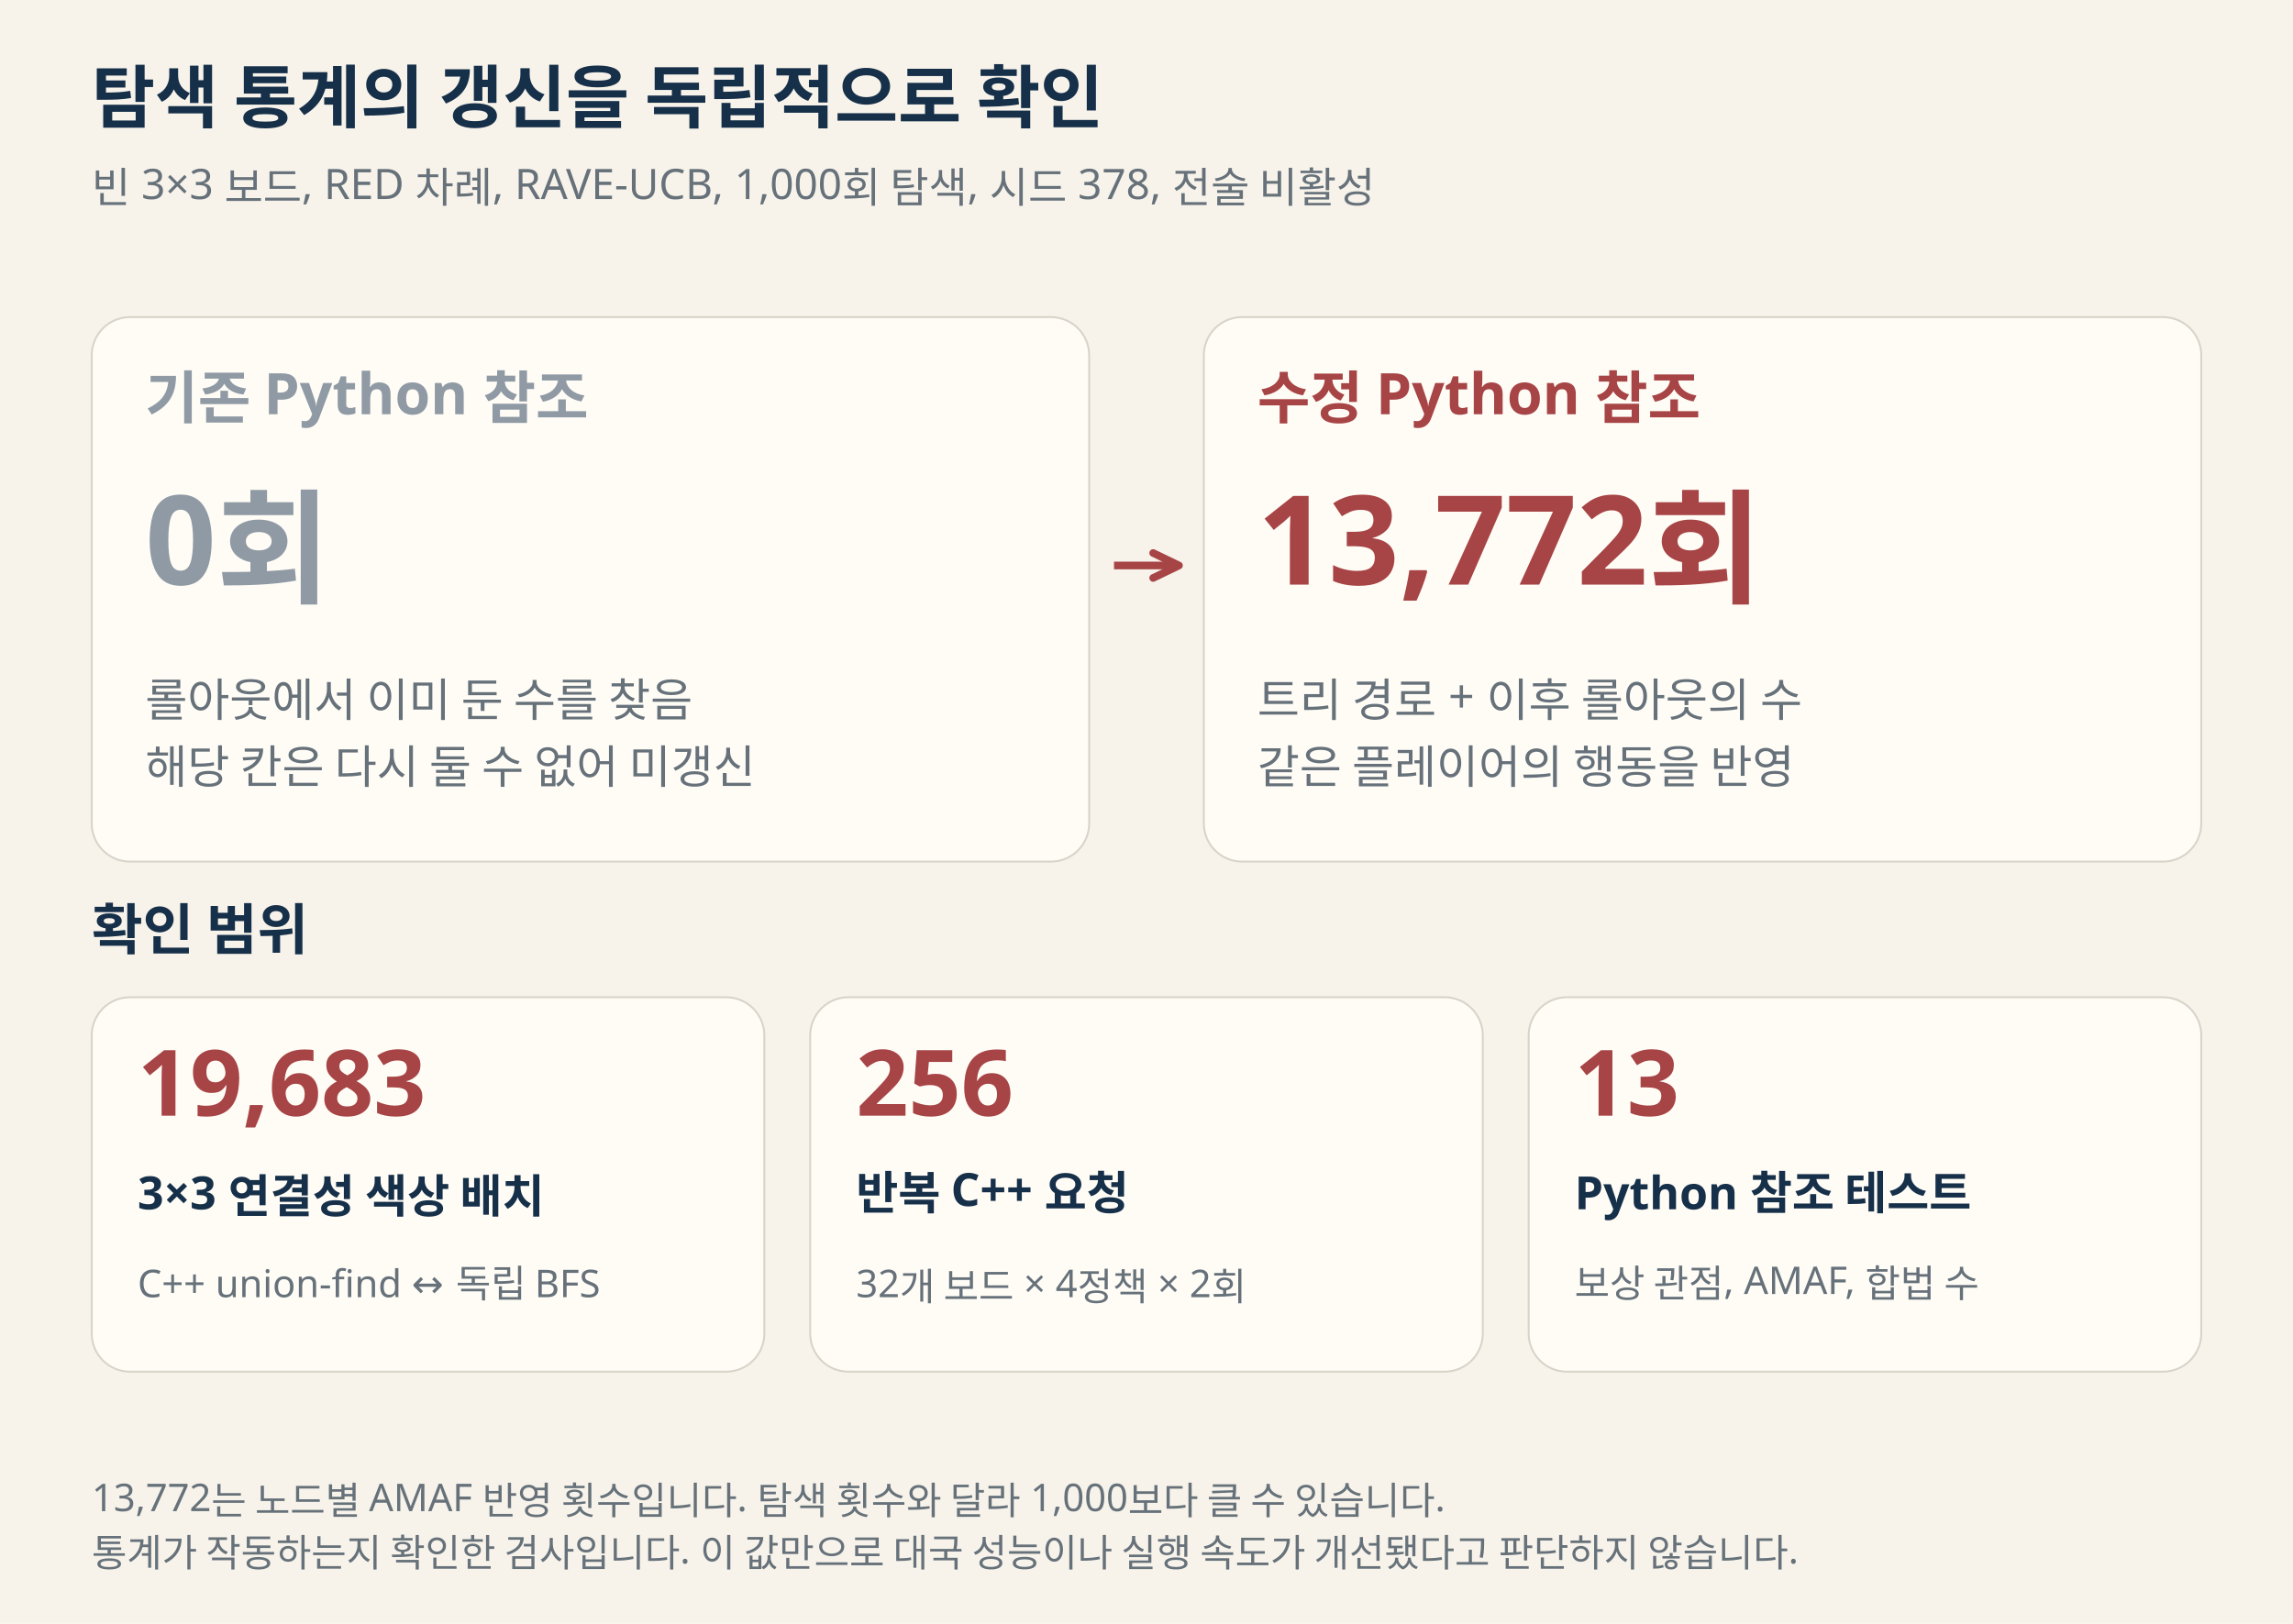
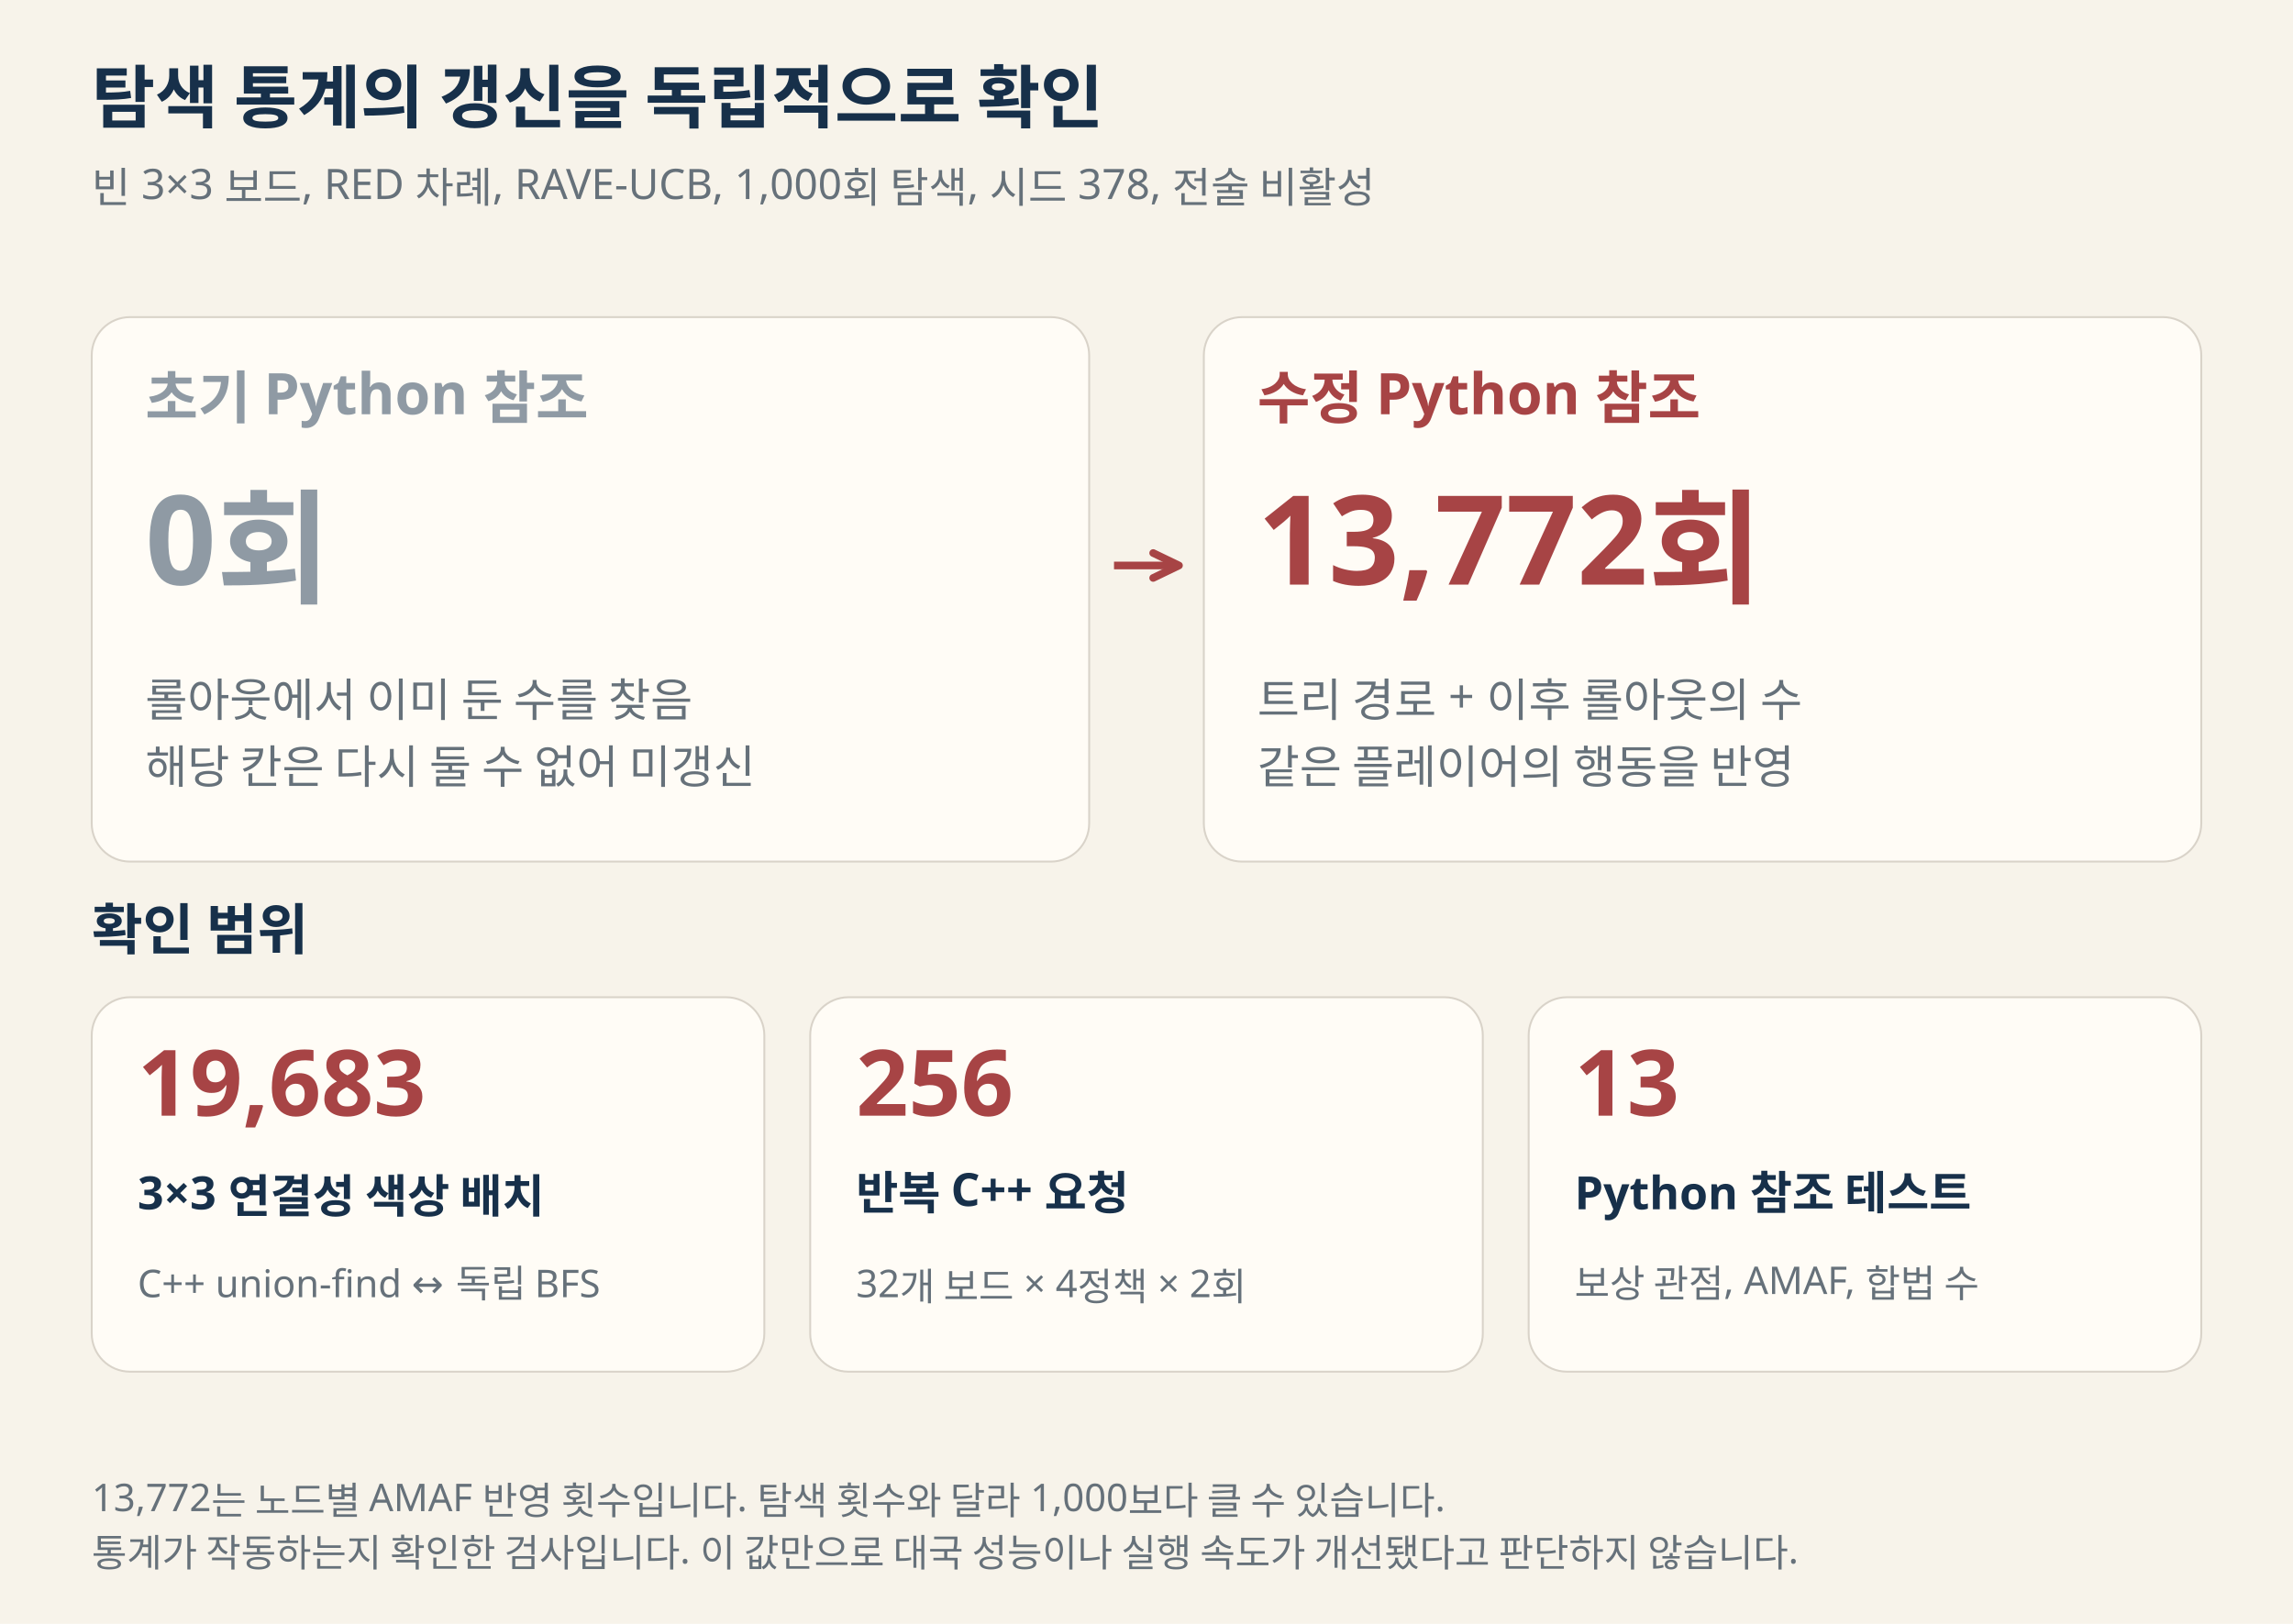
<svg xmlns="http://www.w3.org/2000/svg" width="1200" height="850" viewBox="0 0 1200 850" role="img" aria-labelledby="title desc">
  <style>text{font-family:'Noto Sans KR', 'Malgun Gothic', 'Apple SD Gothic Neo', sans-serif;font-variant-numeric:tabular-nums}</style>
  <rect x="0" y="0" width="1200" height="850" fill="#F7F3EA" rx="0" stroke-width="1" />
  <text x="48" y="64" fill="#17304A" font-size="36" font-weight="750" text-anchor="start">탐색 통계의 갱신을 독립적으로 확인</text>
  <text x="48" y="106" fill="#66717A" font-size="22" font-weight="400" text-anchor="start">빈 3×3 보드, RED 차례, RAVE-UCB, 1,000회 탐색, 시드 378, 전술 비활성</text>
  <rect x="48" y="166" width="522" height="285" fill="#FFFCF6" rx="20" stroke="#D9D3C9" stroke-width="1" />
-   <text x="76" y="219" fill="#8F9AA4" font-size="30" font-weight="750" text-anchor="start">기존 Python 참조</text>
+   <text x="76" y="219" fill="#8F9AA4" font-size="30" font-weight="750" text-anchor="start">초기 Python 참조</text>
  <text x="76" y="306" fill="#8F9AA4" font-size="65" font-weight="750" text-anchor="start">0회</text>
  <text x="76" y="375" fill="#66717A" font-size="24" font-weight="400" text-anchor="start">롤아웃에서 이미 둔 수를 찾음</text>
  <text x="76" y="410" fill="#66717A" font-size="24" font-weight="400" text-anchor="start">해당 칸은 다시 둘 수 없어 미갱신</text>
  <rect x="630" y="166" width="522" height="285" fill="#FFFCF6" rx="20" stroke="#D9D3C9" stroke-width="1" />
  <text x="658" y="219" fill="#A74445" font-size="30" font-weight="750" text-anchor="start">수정 Python 참조</text>
  <text x="658" y="306" fill="#A74445" font-size="65" font-weight="750" text-anchor="start">13,772회</text>
  <text x="658" y="375" fill="#66717A" font-size="24" font-weight="400" text-anchor="start">트리 경로 + 이후 롤아웃의 수</text>
  <text x="658" y="410" fill="#66717A" font-size="24" font-weight="400" text-anchor="start">같은 플레이어의 행동을 반영</text>
  <line x1="583" y1="296" x2="617" y2="296" stroke="#A74445" stroke-width="4" />
  <path d="M603.493,302.524 L617.000,296.000 L603.493,289.476" fill="none" stroke="#A74445" stroke-width="4" stroke-linecap="round" stroke-linejoin="round" />
  <text x="48" y="497" fill="#17304A" font-size="29" font-weight="750" text-anchor="start">확인 범위</text>
  <rect x="48" y="522" width="352" height="196" fill="#FFFCF6" rx="20" stroke="#D9D3C9" stroke-width="1" />
  <text x="72" y="584" fill="#A74445" font-size="48" font-weight="750" text-anchor="start">19,683</text>
  <text x="72" y="633" fill="#17304A" font-size="24" font-weight="700" text-anchor="start">3×3 연결성 색상 배치</text>
  <text x="72" y="679" fill="#66717A" font-size="20" font-weight="400" text-anchor="start">C++ union-find ↔ 독립 BFS</text>
  <rect x="424" y="522" width="352" height="196" fill="#FFFCF6" rx="20" stroke="#D9D3C9" stroke-width="1" />
  <text x="448" y="584" fill="#A74445" font-size="48" font-weight="750" text-anchor="start">256</text>
  <text x="448" y="633" fill="#17304A" font-size="24" font-weight="700" text-anchor="start">반복 C++ 요청</text>
  <text x="448" y="679" fill="#66717A" font-size="20" font-weight="400" text-anchor="start">32개 보드 × 4정책 × 2회</text>
  <rect x="800" y="522" width="352" height="196" fill="#FFFCF6" rx="20" stroke="#D9D3C9" stroke-width="1" />
  <text x="824" y="584" fill="#A74445" font-size="48" font-weight="750" text-anchor="start">13</text>
  <text x="824" y="633" fill="#17304A" font-size="24" font-weight="700" text-anchor="start">Python 참조 테스트</text>
  <text x="824" y="679" fill="#66717A" font-size="20" font-weight="400" text-anchor="start">보상 관점, AMAF, 합법 수</text>
  <text x="48" y="791" fill="#66717A" font-size="20" font-weight="400" text-anchor="start">13,772는 노드별 AMAF 반영 횟수입니다. 탐색 횟수와 달라 1,000보다 클 수 있습니다.</text>
  <text x="48" y="820" fill="#66717A" font-size="20" font-weight="400" text-anchor="start">통계가 작동하는지 확인한 검사입니다. 이 값만으로 대국 성능이나 실행 속도가 개선됐다고 판단하지 않습니다.</text>
</svg>
